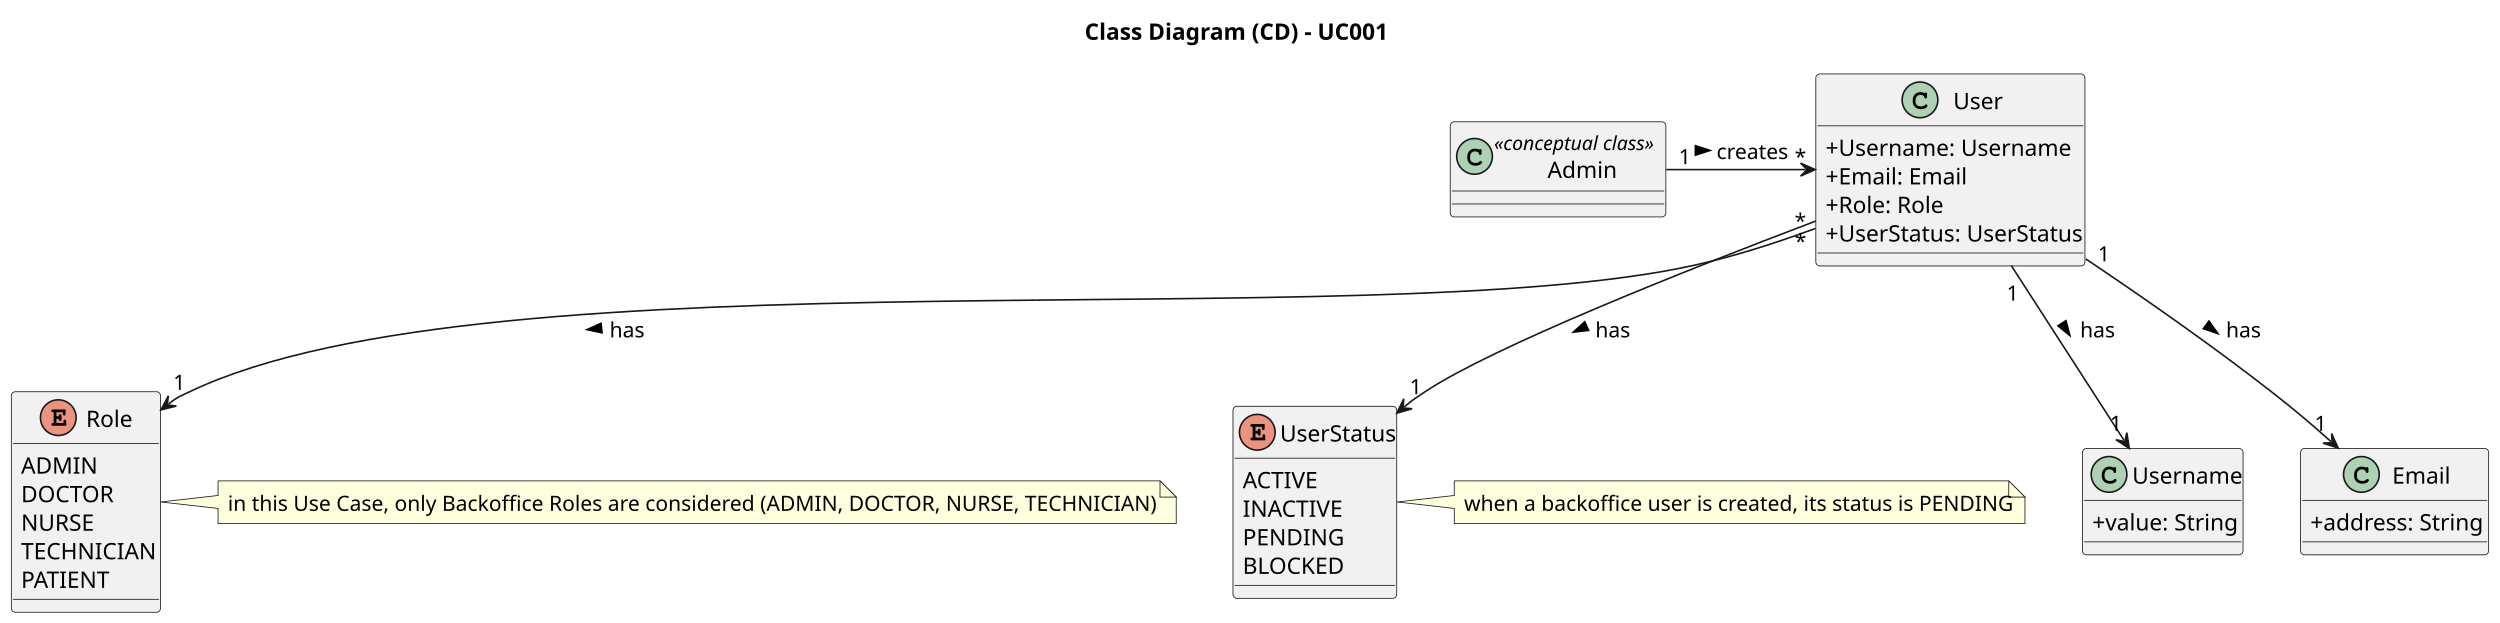
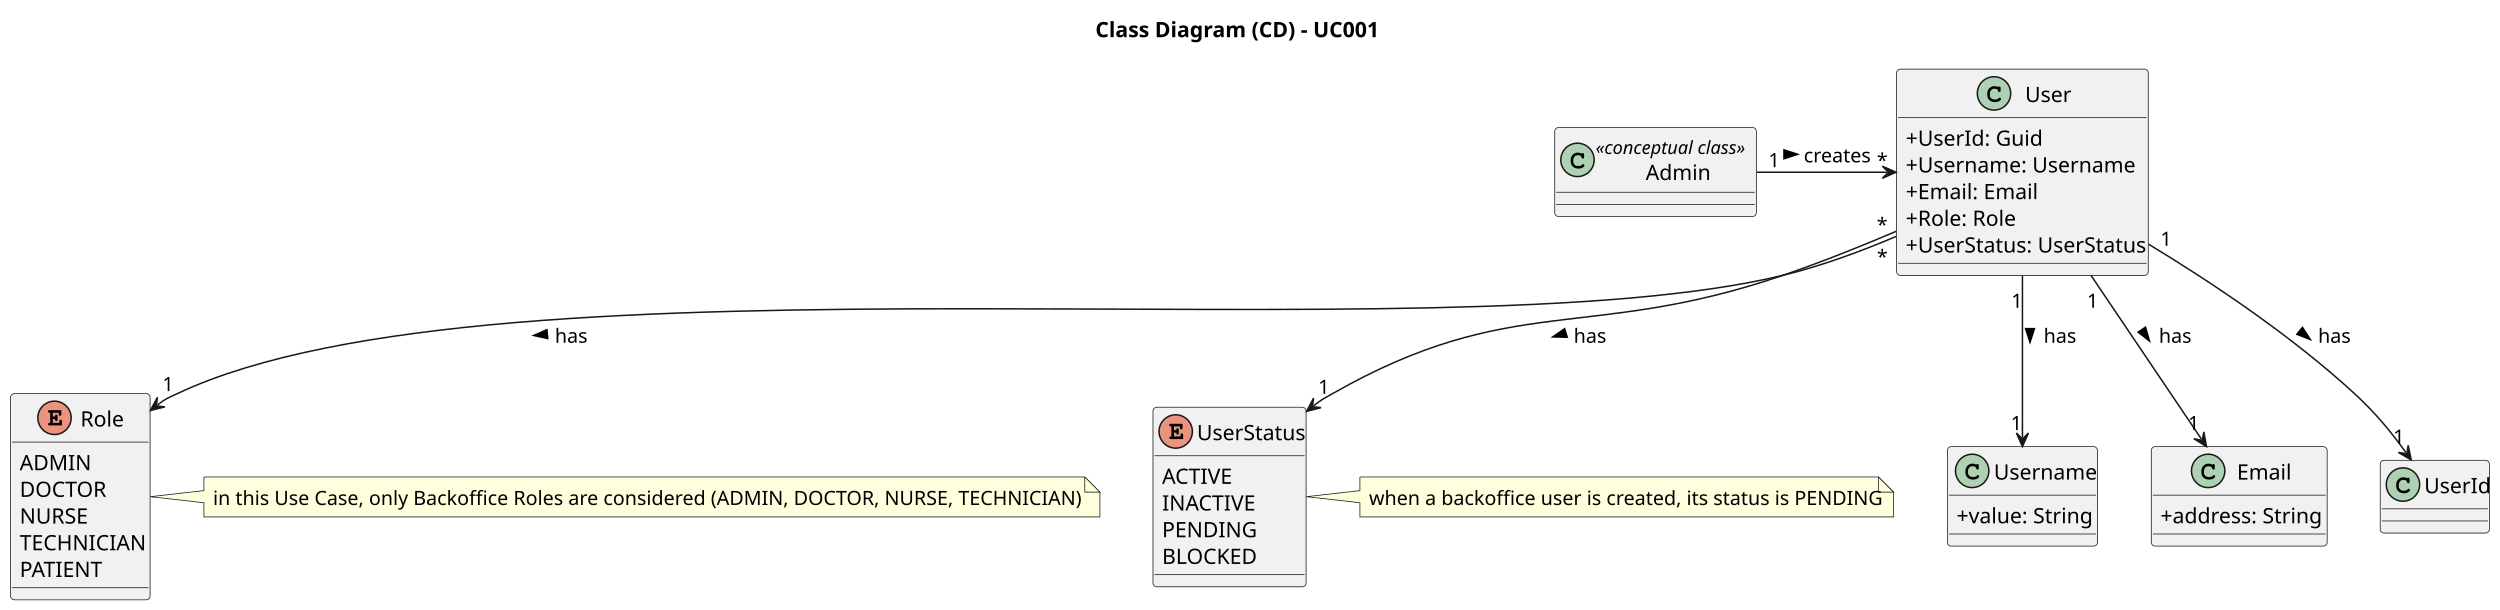
- <svg xmlns="http://www.w3.org/2000/svg" contentStyleType="text/css" height="384px" preserveAspectRatio="none" style="width:1542px;height:384px;background:#FFFFFF;" version="1.1" viewBox="0 0 1542 384" width="1542px" zoomAndPan="magnify">
+ <svg xmlns="http://www.w3.org/2000/svg" contentStyleType="text/css" height="402px" preserveAspectRatio="none" style="width:1649px;height:402px;background:#FFFFFF;" version="1.1" viewBox="0 0 1649 402" width="1649px" zoomAndPan="magnify">
  <defs />
  <g>
-     <text fill="#000000" font-family="sans-serif" font-size="14" font-weight="bold" lengthAdjust="spacing" textLength="190" x="669" y="24.533">Class Diagram (CD) - UC001</text>
+     <text fill="#000000" font-family="sans-serif" font-size="14" font-weight="bold" lengthAdjust="spacing" textLength="190" x="722.5" y="24.533">Class Diagram (CD) - UC001</text>
    <g id="elem_User">
-       <rect codeLine="9" fill="#F1F1F1" height="118.438" id="User" rx="2.5" ry="2.5" style="stroke:#181818;stroke-width:0.5;" width="166" x="1120" y="45.609" />
-       <ellipse cx="1184.25" cy="61.609" fill="#ADD1B2" rx="11" ry="11" style="stroke:#181818;stroke-width:1.0;" />
-       <path d="M1187.016,57.484 Q1187.172,57.266 1187.359,57.156 Q1187.547,57.047 1187.766,57.047 Q1188.141,57.047 1188.375,57.312 Q1188.609,57.562 1188.609,58.172 L1188.609,59.625 Q1188.609,60.234 1188.375,60.5 Q1188.141,60.766 1187.766,60.766 Q1187.422,60.766 1187.219,60.562 Q1187.016,60.375 1186.906,59.859 Q1186.859,59.5 1186.672,59.312 Q1186.344,58.938 1185.734,58.719 Q1185.125,58.5 1184.5,58.5 Q1183.734,58.5 1183.094,58.828 Q1182.469,59.156 1181.969,59.906 Q1181.484,60.656 1181.484,61.688 L1181.484,62.781 Q1181.484,64.016 1182.375,64.844 Q1183.266,65.656 1184.859,65.656 Q1185.797,65.656 1186.453,65.406 Q1186.844,65.25 1187.266,64.812 Q1187.531,64.547 1187.672,64.469 Q1187.828,64.391 1188.031,64.391 Q1188.359,64.391 1188.609,64.656 Q1188.875,64.906 1188.875,65.25 Q1188.875,65.594 1188.531,66 Q1188.031,66.578 1187.234,66.906 Q1186.156,67.359 1184.859,67.359 Q1183.344,67.359 1182.141,66.734 Q1181.156,66.234 1180.469,65.172 Q1179.781,64.094 1179.781,62.812 L1179.781,61.656 Q1179.781,60.328 1180.391,59.188 Q1181.016,58.031 1182.109,57.422 Q1183.203,56.797 1184.438,56.797 Q1185.172,56.797 1185.812,56.969 Q1186.469,57.125 1187.016,57.484 Z " fill="#000000" />
-       <text fill="#000000" font-family="sans-serif" font-size="14" lengthAdjust="spacing" textLength="29" x="1204.75" y="67.338">User</text>
-       <line style="stroke:#181818;stroke-width:0.5;" x1="1121" x2="1285" y1="77.609" y2="77.609" />
-       <text fill="#000000" font-family="sans-serif" font-size="14" lengthAdjust="spacing" textLength="144" x="1126" y="96.143">+Username: Username</text>
-       <text fill="#000000" font-family="sans-serif" font-size="14" lengthAdjust="spacing" textLength="84" x="1126" y="113.752">+Email: Email</text>
-       <text fill="#000000" font-family="sans-serif" font-size="14" lengthAdjust="spacing" textLength="74" x="1126" y="131.361">+Role: Role</text>
-       <text fill="#000000" font-family="sans-serif" font-size="14" lengthAdjust="spacing" textLength="154" x="1126" y="148.971">+UserStatus: UserStatus</text>
-       <line style="stroke:#181818;stroke-width:0.5;" x1="1121" x2="1285" y1="156.047" y2="156.047" />
+       <rect codeLine="9" fill="#F1F1F1" height="136.047" id="User" rx="2.5" ry="2.5" style="stroke:#181818;stroke-width:0.5;" width="166" x="1251" y="45.609" />
+       <ellipse cx="1315.25" cy="61.609" fill="#ADD1B2" rx="11" ry="11" style="stroke:#181818;stroke-width:1.0;" />
+       <path d="M1318.016,57.484 Q1318.172,57.266 1318.359,57.156 Q1318.547,57.047 1318.766,57.047 Q1319.141,57.047 1319.375,57.312 Q1319.609,57.562 1319.609,58.172 L1319.609,59.625 Q1319.609,60.234 1319.375,60.5 Q1319.141,60.766 1318.766,60.766 Q1318.422,60.766 1318.219,60.562 Q1318.016,60.375 1317.906,59.859 Q1317.859,59.5 1317.672,59.312 Q1317.344,58.938 1316.734,58.719 Q1316.125,58.5 1315.5,58.5 Q1314.734,58.5 1314.094,58.828 Q1313.469,59.156 1312.969,59.906 Q1312.484,60.656 1312.484,61.688 L1312.484,62.781 Q1312.484,64.016 1313.375,64.844 Q1314.266,65.656 1315.859,65.656 Q1316.797,65.656 1317.453,65.406 Q1317.844,65.25 1318.266,64.812 Q1318.531,64.547 1318.672,64.469 Q1318.828,64.391 1319.031,64.391 Q1319.359,64.391 1319.609,64.656 Q1319.875,64.906 1319.875,65.25 Q1319.875,65.594 1319.531,66 Q1319.031,66.578 1318.234,66.906 Q1317.156,67.359 1315.859,67.359 Q1314.344,67.359 1313.141,66.734 Q1312.156,66.234 1311.469,65.172 Q1310.781,64.094 1310.781,62.812 L1310.781,61.656 Q1310.781,60.328 1311.391,59.188 Q1312.016,58.031 1313.109,57.422 Q1314.203,56.797 1315.438,56.797 Q1316.172,56.797 1316.812,56.969 Q1317.469,57.125 1318.016,57.484 Z " fill="#000000" />
+       <text fill="#000000" font-family="sans-serif" font-size="14" lengthAdjust="spacing" textLength="29" x="1335.75" y="67.338">User</text>
+       <line style="stroke:#181818;stroke-width:0.5;" x1="1252" x2="1416" y1="77.609" y2="77.609" />
+       <text fill="#000000" font-family="sans-serif" font-size="14" lengthAdjust="spacing" textLength="86" x="1257" y="96.143">+UserId: Guid</text>
+       <text fill="#000000" font-family="sans-serif" font-size="14" lengthAdjust="spacing" textLength="144" x="1257" y="113.752">+Username: Username</text>
+       <text fill="#000000" font-family="sans-serif" font-size="14" lengthAdjust="spacing" textLength="84" x="1257" y="131.361">+Email: Email</text>
+       <text fill="#000000" font-family="sans-serif" font-size="14" lengthAdjust="spacing" textLength="74" x="1257" y="148.971">+Role: Role</text>
+       <text fill="#000000" font-family="sans-serif" font-size="14" lengthAdjust="spacing" textLength="154" x="1257" y="166.58">+UserStatus: UserStatus</text>
+       <line style="stroke:#181818;stroke-width:0.5;" x1="1252" x2="1416" y1="173.656" y2="173.656" />
    </g>
    <g id="elem_Username">
-       <rect codeLine="16" fill="#F1F1F1" height="65.609" id="Username" rx="2.5" ry="2.5" style="stroke:#181818;stroke-width:0.5;" width="99" x="1284.5" y="276.609" />
-       <ellipse cx="1300.85" cy="292.609" fill="#ADD1B2" rx="11" ry="11" style="stroke:#181818;stroke-width:1.0;" />
-       <path d="M1303.616,288.484 Q1303.772,288.266 1303.959,288.156 Q1304.147,288.047 1304.366,288.047 Q1304.741,288.047 1304.975,288.312 Q1305.209,288.562 1305.209,289.172 L1305.209,290.625 Q1305.209,291.234 1304.975,291.5 Q1304.741,291.766 1304.366,291.766 Q1304.022,291.766 1303.819,291.562 Q1303.616,291.375 1303.506,290.859 Q1303.459,290.5 1303.272,290.312 Q1302.944,289.938 1302.334,289.719 Q1301.725,289.5 1301.1,289.5 Q1300.334,289.5 1299.694,289.828 Q1299.069,290.156 1298.569,290.906 Q1298.084,291.656 1298.084,292.688 L1298.084,293.781 Q1298.084,295.016 1298.975,295.844 Q1299.866,296.656 1301.459,296.656 Q1302.397,296.656 1303.053,296.406 Q1303.444,296.25 1303.866,295.812 Q1304.131,295.547 1304.272,295.469 Q1304.428,295.391 1304.631,295.391 Q1304.959,295.391 1305.209,295.656 Q1305.475,295.906 1305.475,296.25 Q1305.475,296.594 1305.131,297 Q1304.631,297.578 1303.834,297.906 Q1302.756,298.359 1301.459,298.359 Q1299.944,298.359 1298.741,297.734 Q1297.756,297.234 1297.069,296.172 Q1296.381,295.094 1296.381,293.812 L1296.381,292.656 Q1296.381,291.328 1296.991,290.188 Q1297.616,289.031 1298.709,288.422 Q1299.803,287.797 1301.037,287.797 Q1301.772,287.797 1302.412,287.969 Q1303.069,288.125 1303.616,288.484 Z " fill="#000000" />
-       <text fill="#000000" font-family="sans-serif" font-size="14" lengthAdjust="spacing" textLength="64" x="1315.15" y="298.338">Username</text>
-       <line style="stroke:#181818;stroke-width:0.5;" x1="1285.5" x2="1382.5" y1="308.609" y2="308.609" />
-       <text fill="#000000" font-family="sans-serif" font-size="14" lengthAdjust="spacing" textLength="87" x="1290.5" y="327.143">+value: String</text>
-       <line style="stroke:#181818;stroke-width:0.5;" x1="1285.5" x2="1382.5" y1="334.219" y2="334.219" />
+       <rect codeLine="17" fill="#F1F1F1" height="65.609" id="Username" rx="2.5" ry="2.5" style="stroke:#181818;stroke-width:0.5;" width="99" x="1284.5" y="294.609" />
+       <ellipse cx="1300.85" cy="310.609" fill="#ADD1B2" rx="11" ry="11" style="stroke:#181818;stroke-width:1.0;" />
+       <path d="M1303.616,306.484 Q1303.772,306.266 1303.959,306.156 Q1304.147,306.047 1304.366,306.047 Q1304.741,306.047 1304.975,306.312 Q1305.209,306.562 1305.209,307.172 L1305.209,308.625 Q1305.209,309.234 1304.975,309.5 Q1304.741,309.766 1304.366,309.766 Q1304.022,309.766 1303.819,309.562 Q1303.616,309.375 1303.506,308.859 Q1303.459,308.5 1303.272,308.312 Q1302.944,307.938 1302.334,307.719 Q1301.725,307.5 1301.1,307.5 Q1300.334,307.5 1299.694,307.828 Q1299.069,308.156 1298.569,308.906 Q1298.084,309.656 1298.084,310.688 L1298.084,311.781 Q1298.084,313.016 1298.975,313.844 Q1299.866,314.656 1301.459,314.656 Q1302.397,314.656 1303.053,314.406 Q1303.444,314.25 1303.866,313.812 Q1304.131,313.547 1304.272,313.469 Q1304.428,313.391 1304.631,313.391 Q1304.959,313.391 1305.209,313.656 Q1305.475,313.906 1305.475,314.25 Q1305.475,314.594 1305.131,315 Q1304.631,315.578 1303.834,315.906 Q1302.756,316.359 1301.459,316.359 Q1299.944,316.359 1298.741,315.734 Q1297.756,315.234 1297.069,314.172 Q1296.381,313.094 1296.381,311.812 L1296.381,310.656 Q1296.381,309.328 1296.991,308.188 Q1297.616,307.031 1298.709,306.422 Q1299.803,305.797 1301.037,305.797 Q1301.772,305.797 1302.412,305.969 Q1303.069,306.125 1303.616,306.484 Z " fill="#000000" />
+       <text fill="#000000" font-family="sans-serif" font-size="14" lengthAdjust="spacing" textLength="64" x="1315.15" y="316.338">Username</text>
+       <line style="stroke:#181818;stroke-width:0.5;" x1="1285.5" x2="1382.5" y1="326.609" y2="326.609" />
+       <text fill="#000000" font-family="sans-serif" font-size="14" lengthAdjust="spacing" textLength="87" x="1290.5" y="345.143">+value: String</text>
+       <line style="stroke:#181818;stroke-width:0.5;" x1="1285.5" x2="1382.5" y1="352.219" y2="352.219" />
    </g>
    <g id="elem_Email">
-       <rect codeLine="20" fill="#F1F1F1" height="65.609" id="Email" rx="2.5" ry="2.5" style="stroke:#181818;stroke-width:0.5;" width="116" x="1419" y="276.609" />
-       <ellipse cx="1456.5" cy="292.609" fill="#ADD1B2" rx="11" ry="11" style="stroke:#181818;stroke-width:1.0;" />
-       <path d="M1459.266,288.484 Q1459.422,288.266 1459.609,288.156 Q1459.797,288.047 1460.016,288.047 Q1460.391,288.047 1460.625,288.312 Q1460.859,288.562 1460.859,289.172 L1460.859,290.625 Q1460.859,291.234 1460.625,291.5 Q1460.391,291.766 1460.016,291.766 Q1459.672,291.766 1459.469,291.562 Q1459.266,291.375 1459.156,290.859 Q1459.109,290.5 1458.922,290.312 Q1458.594,289.938 1457.984,289.719 Q1457.375,289.5 1456.75,289.5 Q1455.984,289.5 1455.344,289.828 Q1454.719,290.156 1454.219,290.906 Q1453.734,291.656 1453.734,292.688 L1453.734,293.781 Q1453.734,295.016 1454.625,295.844 Q1455.516,296.656 1457.109,296.656 Q1458.047,296.656 1458.703,296.406 Q1459.094,296.25 1459.516,295.812 Q1459.781,295.547 1459.922,295.469 Q1460.078,295.391 1460.281,295.391 Q1460.609,295.391 1460.859,295.656 Q1461.125,295.906 1461.125,296.25 Q1461.125,296.594 1460.781,297 Q1460.281,297.578 1459.484,297.906 Q1458.406,298.359 1457.109,298.359 Q1455.594,298.359 1454.391,297.734 Q1453.406,297.234 1452.719,296.172 Q1452.031,295.094 1452.031,293.812 L1452.031,292.656 Q1452.031,291.328 1452.641,290.188 Q1453.266,289.031 1454.359,288.422 Q1455.453,287.797 1456.688,287.797 Q1457.422,287.797 1458.062,287.969 Q1458.719,288.125 1459.266,288.484 Z " fill="#000000" />
-       <text fill="#000000" font-family="sans-serif" font-size="14" lengthAdjust="spacing" textLength="34" x="1475.5" y="298.338">Email</text>
-       <line style="stroke:#181818;stroke-width:0.5;" x1="1420" x2="1534" y1="308.609" y2="308.609" />
-       <text fill="#000000" font-family="sans-serif" font-size="14" lengthAdjust="spacing" textLength="104" x="1425" y="327.143">+address: String</text>
-       <line style="stroke:#181818;stroke-width:0.5;" x1="1420" x2="1534" y1="334.219" y2="334.219" />
+       <rect codeLine="21" fill="#F1F1F1" height="65.609" id="Email" rx="2.5" ry="2.5" style="stroke:#181818;stroke-width:0.5;" width="116" x="1419" y="294.609" />
+       <ellipse cx="1456.5" cy="310.609" fill="#ADD1B2" rx="11" ry="11" style="stroke:#181818;stroke-width:1.0;" />
+       <path d="M1459.266,306.484 Q1459.422,306.266 1459.609,306.156 Q1459.797,306.047 1460.016,306.047 Q1460.391,306.047 1460.625,306.312 Q1460.859,306.562 1460.859,307.172 L1460.859,308.625 Q1460.859,309.234 1460.625,309.5 Q1460.391,309.766 1460.016,309.766 Q1459.672,309.766 1459.469,309.562 Q1459.266,309.375 1459.156,308.859 Q1459.109,308.5 1458.922,308.312 Q1458.594,307.938 1457.984,307.719 Q1457.375,307.5 1456.75,307.5 Q1455.984,307.5 1455.344,307.828 Q1454.719,308.156 1454.219,308.906 Q1453.734,309.656 1453.734,310.688 L1453.734,311.781 Q1453.734,313.016 1454.625,313.844 Q1455.516,314.656 1457.109,314.656 Q1458.047,314.656 1458.703,314.406 Q1459.094,314.25 1459.516,313.812 Q1459.781,313.547 1459.922,313.469 Q1460.078,313.391 1460.281,313.391 Q1460.609,313.391 1460.859,313.656 Q1461.125,313.906 1461.125,314.25 Q1461.125,314.594 1460.781,315 Q1460.281,315.578 1459.484,315.906 Q1458.406,316.359 1457.109,316.359 Q1455.594,316.359 1454.391,315.734 Q1453.406,315.234 1452.719,314.172 Q1452.031,313.094 1452.031,311.812 L1452.031,310.656 Q1452.031,309.328 1452.641,308.188 Q1453.266,307.031 1454.359,306.422 Q1455.453,305.797 1456.688,305.797 Q1457.422,305.797 1458.062,305.969 Q1458.719,306.125 1459.266,306.484 Z " fill="#000000" />
+       <text fill="#000000" font-family="sans-serif" font-size="14" lengthAdjust="spacing" textLength="34" x="1475.5" y="316.338">Email</text>
+       <line style="stroke:#181818;stroke-width:0.5;" x1="1420" x2="1534" y1="326.609" y2="326.609" />
+       <text fill="#000000" font-family="sans-serif" font-size="14" lengthAdjust="spacing" textLength="104" x="1425" y="345.143">+address: String</text>
+       <line style="stroke:#181818;stroke-width:0.5;" x1="1420" x2="1534" y1="352.219" y2="352.219" />
    </g>
    <g id="elem_Role">
-       <rect codeLine="24" fill="#F1F1F1" height="136.047" id="Role" rx="2.5" ry="2.5" style="stroke:#181818;stroke-width:0.5;" width="92" x="7" y="241.609" />
-       <ellipse cx="35.95" cy="257.609" fill="#EB937F" rx="11" ry="11" style="stroke:#181818;stroke-width:1.0;" />
-       <path d="M34.809,258.406 L34.809,260.906 L39.138,260.906 L39.138,259.984 Q39.138,259.375 39.372,259.109 Q39.622,258.844 39.997,258.844 Q40.372,258.844 40.606,259.109 Q40.841,259.375 40.841,259.984 L40.841,262.609 L32.841,262.609 Q32.216,262.609 31.95,262.375 Q31.7,262.141 31.7,261.75 Q31.7,261.375 31.966,261.141 Q32.231,260.906 32.841,260.906 L33.106,260.906 L33.106,254.25 L32.841,254.25 Q32.216,254.25 31.95,254.016 Q31.7,253.781 31.7,253.391 Q31.7,253.016 31.95,252.781 Q32.216,252.547 32.841,252.547 L40.466,252.547 L40.466,255.141 Q40.466,255.75 40.231,256.016 Q40.013,256.266 39.622,256.266 Q39.247,256.266 39.013,256.016 Q38.778,255.75 38.778,255.141 L38.778,254.25 L34.809,254.25 L34.809,256.703 L36.294,256.703 Q36.294,256.047 36.419,255.859 Q36.684,255.453 37.153,255.453 Q37.528,255.453 37.763,255.719 Q37.997,255.969 37.997,256.578 L37.997,258.547 Q37.997,259.094 37.872,259.281 Q37.606,259.672 37.153,259.672 Q36.684,259.672 36.419,259.266 Q36.294,259.078 36.294,258.406 L34.809,258.406 Z " fill="#000000" />
-       <text fill="#000000" font-family="sans-serif" font-size="14" lengthAdjust="spacing" textLength="29" x="53.05" y="263.338">Role</text>
-       <line style="stroke:#181818;stroke-width:0.5;" x1="8" x2="98" y1="273.609" y2="273.609" />
-       <text fill="#000000" font-family="sans-serif" font-size="14" lengthAdjust="spacing" textLength="42" x="13" y="292.143">ADMIN</text>
-       <text fill="#000000" font-family="sans-serif" font-size="14" lengthAdjust="spacing" textLength="61" x="13" y="309.752">DOCTOR</text>
-       <text fill="#000000" font-family="sans-serif" font-size="14" lengthAdjust="spacing" textLength="46" x="13" y="327.361">NURSE</text>
-       <text fill="#000000" font-family="sans-serif" font-size="14" lengthAdjust="spacing" textLength="80" x="13" y="344.971">TECHNICIAN</text>
-       <text fill="#000000" font-family="sans-serif" font-size="14" lengthAdjust="spacing" textLength="57" x="13" y="362.58">PATIENT</text>
-       <line style="stroke:#181818;stroke-width:0.5;" x1="8" x2="98" y1="369.656" y2="369.656" />
+       <rect codeLine="25" fill="#F1F1F1" height="136.047" id="Role" rx="2.5" ry="2.5" style="stroke:#181818;stroke-width:0.5;" width="92" x="7" y="259.609" />
+       <ellipse cx="35.95" cy="275.609" fill="#EB937F" rx="11" ry="11" style="stroke:#181818;stroke-width:1.0;" />
+       <path d="M34.809,276.406 L34.809,278.906 L39.138,278.906 L39.138,277.984 Q39.138,277.375 39.372,277.109 Q39.622,276.844 39.997,276.844 Q40.372,276.844 40.606,277.109 Q40.841,277.375 40.841,277.984 L40.841,280.609 L32.841,280.609 Q32.216,280.609 31.95,280.375 Q31.7,280.141 31.7,279.75 Q31.7,279.375 31.966,279.141 Q32.231,278.906 32.841,278.906 L33.106,278.906 L33.106,272.25 L32.841,272.25 Q32.216,272.25 31.95,272.016 Q31.7,271.781 31.7,271.391 Q31.7,271.016 31.95,270.781 Q32.216,270.547 32.841,270.547 L40.466,270.547 L40.466,273.141 Q40.466,273.75 40.231,274.016 Q40.013,274.266 39.622,274.266 Q39.247,274.266 39.013,274.016 Q38.778,273.75 38.778,273.141 L38.778,272.25 L34.809,272.25 L34.809,274.703 L36.294,274.703 Q36.294,274.047 36.419,273.859 Q36.684,273.453 37.153,273.453 Q37.528,273.453 37.763,273.719 Q37.997,273.969 37.997,274.578 L37.997,276.547 Q37.997,277.094 37.872,277.281 Q37.606,277.672 37.153,277.672 Q36.684,277.672 36.419,277.266 Q36.294,277.078 36.294,276.406 L34.809,276.406 Z " fill="#000000" />
+       <text fill="#000000" font-family="sans-serif" font-size="14" lengthAdjust="spacing" textLength="29" x="53.05" y="281.338">Role</text>
+       <line style="stroke:#181818;stroke-width:0.5;" x1="8" x2="98" y1="291.609" y2="291.609" />
+       <text fill="#000000" font-family="sans-serif" font-size="14" lengthAdjust="spacing" textLength="42" x="13" y="310.143">ADMIN</text>
+       <text fill="#000000" font-family="sans-serif" font-size="14" lengthAdjust="spacing" textLength="61" x="13" y="327.752">DOCTOR</text>
+       <text fill="#000000" font-family="sans-serif" font-size="14" lengthAdjust="spacing" textLength="46" x="13" y="345.361">NURSE</text>
+       <text fill="#000000" font-family="sans-serif" font-size="14" lengthAdjust="spacing" textLength="80" x="13" y="362.971">TECHNICIAN</text>
+       <text fill="#000000" font-family="sans-serif" font-size="14" lengthAdjust="spacing" textLength="57" x="13" y="380.58">PATIENT</text>
+       <line style="stroke:#181818;stroke-width:0.5;" x1="8" x2="98" y1="387.656" y2="387.656" />
    </g>
    <g id="elem_GMN6">
-       <path d="M134.5,296.609 L134.5,305.609 L99.02,309.609 L134.5,313.609 L134.5,322.961 A0,0 0 0 0 134.5,322.961 L725.5,322.961 A0,0 0 0 0 725.5,322.961 L725.5,306.609 L715.5,296.609 L134.5,296.609 A0,0 0 0 0 134.5,296.609 " fill="#FEFFDD" style="stroke:#181818;stroke-width:0.5;" />
-       <path d="M715.5,296.609 L715.5,306.609 L725.5,306.609 L715.5,296.609 " fill="#FEFFDD" style="stroke:#181818;stroke-width:0.5;" />
-       <text fill="#000000" font-family="sans-serif" font-size="13" lengthAdjust="spacing" textLength="570" x="140.5" y="315.104">in this Use Case, only Backoffice Roles are considered (ADMIN, DOCTOR, NURSE, TECHNICIAN)</text>
+       <path d="M134.5,314.609 L134.5,323.609 L99.02,327.609 L134.5,331.609 L134.5,340.961 A0,0 0 0 0 134.5,340.961 L725.5,340.961 A0,0 0 0 0 725.5,340.961 L725.5,324.609 L715.5,314.609 L134.5,314.609 A0,0 0 0 0 134.5,314.609 " fill="#FEFFDD" style="stroke:#181818;stroke-width:0.5;" />
+       <path d="M715.5,314.609 L715.5,324.609 L725.5,324.609 L715.5,314.609 " fill="#FEFFDD" style="stroke:#181818;stroke-width:0.5;" />
+       <text fill="#000000" font-family="sans-serif" font-size="13" lengthAdjust="spacing" textLength="570" x="140.5" y="333.104">in this Use Case, only Backoffice Roles are considered (ADMIN, DOCTOR, NURSE, TECHNICIAN)</text>
    </g>
    <g id="elem_UserStatus">
-       <rect codeLine="33" fill="#F1F1F1" height="118.438" id="UserStatus" rx="2.5" ry="2.5" style="stroke:#181818;stroke-width:0.5;" width="101" x="760.5" y="250.609" />
-       <ellipse cx="775.5" cy="266.609" fill="#EB937F" rx="11" ry="11" style="stroke:#181818;stroke-width:1.0;" />
-       <path d="M774.359,267.406 L774.359,269.906 L778.688,269.906 L778.688,268.984 Q778.688,268.375 778.922,268.109 Q779.172,267.844 779.547,267.844 Q779.922,267.844 780.156,268.109 Q780.391,268.375 780.391,268.984 L780.391,271.609 L772.391,271.609 Q771.766,271.609 771.5,271.375 Q771.25,271.141 771.25,270.75 Q771.25,270.375 771.516,270.141 Q771.781,269.906 772.391,269.906 L772.656,269.906 L772.656,263.25 L772.391,263.25 Q771.766,263.25 771.5,263.016 Q771.25,262.781 771.25,262.391 Q771.25,262.016 771.5,261.781 Q771.766,261.547 772.391,261.547 L780.016,261.547 L780.016,264.141 Q780.016,264.75 779.781,265.016 Q779.562,265.266 779.172,265.266 Q778.797,265.266 778.562,265.016 Q778.328,264.75 778.328,264.141 L778.328,263.25 L774.359,263.25 L774.359,265.703 L775.844,265.703 Q775.844,265.047 775.969,264.859 Q776.234,264.453 776.703,264.453 Q777.078,264.453 777.312,264.719 Q777.547,264.969 777.547,265.578 L777.547,267.547 Q777.547,268.094 777.422,268.281 Q777.156,268.672 776.703,268.672 Q776.234,268.672 775.969,268.266 Q775.844,268.078 775.844,267.406 L774.359,267.406 Z " fill="#000000" />
-       <text fill="#000000" font-family="sans-serif" font-size="14" lengthAdjust="spacing" textLength="69" x="789.5" y="272.338">UserStatus</text>
-       <line style="stroke:#181818;stroke-width:0.5;" x1="761.5" x2="860.5" y1="282.609" y2="282.609" />
-       <text fill="#000000" font-family="sans-serif" font-size="14" lengthAdjust="spacing" textLength="49" x="766.5" y="301.143">ACTIVE</text>
-       <text fill="#000000" font-family="sans-serif" font-size="14" lengthAdjust="spacing" textLength="61" x="766.5" y="318.752">INACTIVE</text>
-       <text fill="#000000" font-family="sans-serif" font-size="14" lengthAdjust="spacing" textLength="60" x="766.5" y="336.361">PENDING</text>
-       <text fill="#000000" font-family="sans-serif" font-size="14" lengthAdjust="spacing" textLength="66" x="766.5" y="353.971">BLOCKED</text>
-       <line style="stroke:#181818;stroke-width:0.5;" x1="761.5" x2="860.5" y1="361.047" y2="361.047" />
+       <rect codeLine="34" fill="#F1F1F1" height="118.438" id="UserStatus" rx="2.5" ry="2.5" style="stroke:#181818;stroke-width:0.5;" width="101" x="760.5" y="268.609" />
+       <ellipse cx="775.5" cy="284.609" fill="#EB937F" rx="11" ry="11" style="stroke:#181818;stroke-width:1.0;" />
+       <path d="M774.359,285.406 L774.359,287.906 L778.688,287.906 L778.688,286.984 Q778.688,286.375 778.922,286.109 Q779.172,285.844 779.547,285.844 Q779.922,285.844 780.156,286.109 Q780.391,286.375 780.391,286.984 L780.391,289.609 L772.391,289.609 Q771.766,289.609 771.5,289.375 Q771.25,289.141 771.25,288.75 Q771.25,288.375 771.516,288.141 Q771.781,287.906 772.391,287.906 L772.656,287.906 L772.656,281.25 L772.391,281.25 Q771.766,281.25 771.5,281.016 Q771.25,280.781 771.25,280.391 Q771.25,280.016 771.5,279.781 Q771.766,279.547 772.391,279.547 L780.016,279.547 L780.016,282.141 Q780.016,282.75 779.781,283.016 Q779.562,283.266 779.172,283.266 Q778.797,283.266 778.562,283.016 Q778.328,282.75 778.328,282.141 L778.328,281.25 L774.359,281.25 L774.359,283.703 L775.844,283.703 Q775.844,283.047 775.969,282.859 Q776.234,282.453 776.703,282.453 Q777.078,282.453 777.312,282.719 Q777.547,282.969 777.547,283.578 L777.547,285.547 Q777.547,286.094 777.422,286.281 Q777.156,286.672 776.703,286.672 Q776.234,286.672 775.969,286.266 Q775.844,286.078 775.844,285.406 L774.359,285.406 Z " fill="#000000" />
+       <text fill="#000000" font-family="sans-serif" font-size="14" lengthAdjust="spacing" textLength="69" x="789.5" y="290.338">UserStatus</text>
+       <line style="stroke:#181818;stroke-width:0.5;" x1="761.5" x2="860.5" y1="300.609" y2="300.609" />
+       <text fill="#000000" font-family="sans-serif" font-size="14" lengthAdjust="spacing" textLength="49" x="766.5" y="319.143">ACTIVE</text>
+       <text fill="#000000" font-family="sans-serif" font-size="14" lengthAdjust="spacing" textLength="61" x="766.5" y="336.752">INACTIVE</text>
+       <text fill="#000000" font-family="sans-serif" font-size="14" lengthAdjust="spacing" textLength="60" x="766.5" y="354.361">PENDING</text>
+       <text fill="#000000" font-family="sans-serif" font-size="14" lengthAdjust="spacing" textLength="66" x="766.5" y="371.971">BLOCKED</text>
+       <line style="stroke:#181818;stroke-width:0.5;" x1="761.5" x2="860.5" y1="379.047" y2="379.047" />
    </g>
    <g id="elem_GMN10">
-       <path d="M897,296.609 L897,305.609 L861.66,309.609 L897,313.609 L897,322.961 A0,0 0 0 0 897,322.961 L1249,322.961 A0,0 0 0 0 1249,322.961 L1249,306.609 L1239,296.609 L897,296.609 A0,0 0 0 0 897,296.609 " fill="#FEFFDD" style="stroke:#181818;stroke-width:0.5;" />
-       <path d="M1239,296.609 L1239,306.609 L1249,306.609 L1239,296.609 " fill="#FEFFDD" style="stroke:#181818;stroke-width:0.5;" />
-       <text fill="#000000" font-family="sans-serif" font-size="13" lengthAdjust="spacing" textLength="331" x="903" y="315.104">when a backoffice user is created, its status is PENDING</text>
+       <path d="M897,314.609 L897,323.609 L861.66,327.609 L897,331.609 L897,340.961 A0,0 0 0 0 897,340.961 L1249,340.961 A0,0 0 0 0 1249,340.961 L1249,324.609 L1239,314.609 L897,314.609 A0,0 0 0 0 897,314.609 " fill="#FEFFDD" style="stroke:#181818;stroke-width:0.5;" />
+       <path d="M1239,314.609 L1239,324.609 L1249,324.609 L1239,314.609 " fill="#FEFFDD" style="stroke:#181818;stroke-width:0.5;" />
+       <text fill="#000000" font-family="sans-serif" font-size="13" lengthAdjust="spacing" textLength="331" x="903" y="333.104">when a backoffice user is created, its status is PENDING</text>
    </g>
    <g id="elem_Admin">
-       <rect codeLine="41" fill="#F1F1F1" height="58.703" id="Admin" rx="2.5" ry="2.5" style="stroke:#181818;stroke-width:0.5;" width="133" x="894.5" y="75.109" />
-       <ellipse cx="909.5" cy="96.461" fill="#ADD1B2" rx="11" ry="11" style="stroke:#181818;stroke-width:1.0;" />
-       <path d="M912.266,92.336 Q912.422,92.117 912.609,92.008 Q912.797,91.898 913.016,91.898 Q913.391,91.898 913.625,92.164 Q913.859,92.414 913.859,93.023 L913.859,94.477 Q913.859,95.086 913.625,95.352 Q913.391,95.617 913.016,95.617 Q912.672,95.617 912.469,95.414 Q912.266,95.227 912.156,94.711 Q912.109,94.352 911.922,94.164 Q911.594,93.789 910.984,93.57 Q910.375,93.352 909.75,93.352 Q908.984,93.352 908.344,93.68 Q907.719,94.008 907.219,94.758 Q906.734,95.508 906.734,96.539 L906.734,97.633 Q906.734,98.867 907.625,99.695 Q908.516,100.508 910.109,100.508 Q911.047,100.508 911.703,100.258 Q912.094,100.102 912.516,99.664 Q912.781,99.398 912.922,99.32 Q913.078,99.242 913.281,99.242 Q913.609,99.242 913.859,99.508 Q914.125,99.758 914.125,100.102 Q914.125,100.445 913.781,100.852 Q913.281,101.43 912.484,101.758 Q911.406,102.211 910.109,102.211 Q908.594,102.211 907.391,101.586 Q906.406,101.086 905.719,100.023 Q905.031,98.945 905.031,97.664 L905.031,96.508 Q905.031,95.18 905.641,94.039 Q906.266,92.883 907.359,92.273 Q908.453,91.648 909.688,91.648 Q910.422,91.648 911.062,91.82 Q911.719,91.977 912.266,92.336 Z " fill="#000000" />
-       <text fill="#000000" font-family="sans-serif" font-size="12" font-style="italic" lengthAdjust="spacing" textLength="105" x="921.5" y="92.566">«conceptual class»</text>
-       <text fill="#000000" font-family="sans-serif" font-size="14" lengthAdjust="spacing" textLength="39" x="954.5" y="109.736">Admin</text>
-       <line style="stroke:#181818;stroke-width:0.5;" x1="895.5" x2="1026.5" y1="117.812" y2="117.812" />
-       <line style="stroke:#181818;stroke-width:0.5;" x1="895.5" x2="1026.5" y1="125.812" y2="125.812" />
+       <rect codeLine="42" fill="#F1F1F1" height="58.703" id="Admin" rx="2.5" ry="2.5" style="stroke:#181818;stroke-width:0.5;" width="133" x="1025.5" y="84.109" />
+       <ellipse cx="1040.5" cy="105.461" fill="#ADD1B2" rx="11" ry="11" style="stroke:#181818;stroke-width:1.0;" />
+       <path d="M1043.266,101.336 Q1043.422,101.117 1043.609,101.008 Q1043.797,100.898 1044.016,100.898 Q1044.391,100.898 1044.625,101.164 Q1044.859,101.414 1044.859,102.023 L1044.859,103.477 Q1044.859,104.086 1044.625,104.352 Q1044.391,104.617 1044.016,104.617 Q1043.672,104.617 1043.469,104.414 Q1043.266,104.227 1043.156,103.711 Q1043.109,103.352 1042.922,103.164 Q1042.594,102.789 1041.984,102.57 Q1041.375,102.352 1040.75,102.352 Q1039.984,102.352 1039.344,102.68 Q1038.719,103.008 1038.219,103.758 Q1037.734,104.508 1037.734,105.539 L1037.734,106.633 Q1037.734,107.867 1038.625,108.695 Q1039.516,109.508 1041.109,109.508 Q1042.047,109.508 1042.703,109.258 Q1043.094,109.102 1043.516,108.664 Q1043.781,108.398 1043.922,108.32 Q1044.078,108.242 1044.281,108.242 Q1044.609,108.242 1044.859,108.508 Q1045.125,108.758 1045.125,109.102 Q1045.125,109.445 1044.781,109.852 Q1044.281,110.43 1043.484,110.758 Q1042.406,111.211 1041.109,111.211 Q1039.594,111.211 1038.391,110.586 Q1037.406,110.086 1036.719,109.023 Q1036.031,107.945 1036.031,106.664 L1036.031,105.508 Q1036.031,104.18 1036.641,103.039 Q1037.266,101.883 1038.359,101.273 Q1039.453,100.648 1040.688,100.648 Q1041.422,100.648 1042.062,100.82 Q1042.719,100.977 1043.266,101.336 Z " fill="#000000" />
+       <text fill="#000000" font-family="sans-serif" font-size="12" font-style="italic" lengthAdjust="spacing" textLength="105" x="1052.5" y="101.566">«conceptual class»</text>
+       <text fill="#000000" font-family="sans-serif" font-size="14" lengthAdjust="spacing" textLength="39" x="1085.5" y="118.736">Admin</text>
+       <line style="stroke:#181818;stroke-width:0.5;" x1="1026.5" x2="1157.5" y1="126.812" y2="126.812" />
+       <line style="stroke:#181818;stroke-width:0.5;" x1="1026.5" x2="1157.5" y1="134.812" y2="134.812" />
+     </g>
+     <g id="elem_UserId">
+       <rect fill="#F1F1F1" height="48" id="UserId" rx="2.5" ry="2.5" style="stroke:#181818;stroke-width:0.5;" width="72" x="1570" y="303.609" />
+       <ellipse cx="1585" cy="319.609" fill="#ADD1B2" rx="11" ry="11" style="stroke:#181818;stroke-width:1.0;" />
+       <path d="M1587.766,315.484 Q1587.922,315.266 1588.109,315.156 Q1588.297,315.047 1588.516,315.047 Q1588.891,315.047 1589.125,315.312 Q1589.359,315.562 1589.359,316.172 L1589.359,317.625 Q1589.359,318.234 1589.125,318.5 Q1588.891,318.766 1588.516,318.766 Q1588.172,318.766 1587.969,318.562 Q1587.766,318.375 1587.656,317.859 Q1587.609,317.5 1587.422,317.312 Q1587.094,316.938 1586.484,316.719 Q1585.875,316.5 1585.25,316.5 Q1584.484,316.5 1583.844,316.828 Q1583.219,317.156 1582.719,317.906 Q1582.234,318.656 1582.234,319.688 L1582.234,320.781 Q1582.234,322.016 1583.125,322.844 Q1584.016,323.656 1585.609,323.656 Q1586.547,323.656 1587.203,323.406 Q1587.594,323.25 1588.016,322.812 Q1588.281,322.547 1588.422,322.469 Q1588.578,322.391 1588.781,322.391 Q1589.109,322.391 1589.359,322.656 Q1589.625,322.906 1589.625,323.25 Q1589.625,323.594 1589.281,324 Q1588.781,324.578 1587.984,324.906 Q1586.906,325.359 1585.609,325.359 Q1584.094,325.359 1582.891,324.734 Q1581.906,324.234 1581.219,323.172 Q1580.531,322.094 1580.531,320.812 L1580.531,319.656 Q1580.531,318.328 1581.141,317.188 Q1581.766,316.031 1582.859,315.422 Q1583.953,314.797 1585.188,314.797 Q1585.922,314.797 1586.562,314.969 Q1587.219,315.125 1587.766,315.484 Z " fill="#000000" />
+       <text fill="#000000" font-family="sans-serif" font-size="14" lengthAdjust="spacing" textLength="40" x="1599" y="325.338">UserId</text>
+       <line style="stroke:#181818;stroke-width:0.5;" x1="1571" x2="1641" y1="335.609" y2="335.609" />
+       <line style="stroke:#181818;stroke-width:0.5;" x1="1571" x2="1641" y1="343.609" y2="343.609" />
    </g>
    <g id="link_Admin_User">
-       <path codeLine="43" d="M1027.77,104.609 C1056.17,104.609 1083.59,104.609 1113.6,104.609 " fill="none" id="Admin-to-User" style="stroke:#181818;stroke-width:1.0;" />
-       <polygon fill="#181818" points="1119.6,104.609,1110.6,100.609,1114.6,104.609,1110.6,108.609,1119.6,104.609" style="stroke:#181818;stroke-width:1.0;" />
-       <polygon fill="#000000" points="1054.75,92.785,1045.705,89.846,1045.705,95.724,1054.75,92.785" style="stroke:#000000;stroke-width:1.0;" />
-       <text fill="#000000" font-family="sans-serif" font-size="13" lengthAdjust="spacing" textLength="43" x="1058.75" y="98.105">creates</text>
-       <text fill="#000000" font-family="sans-serif" font-size="13" lengthAdjust="spacing" textLength="7" x="1035.456" y="101.265">1</text>
-       <text fill="#000000" font-family="sans-serif" font-size="13" lengthAdjust="spacing" textLength="5" x="1106.949" y="101.388">*</text>
+       <path codeLine="44" d="M1158.77,113.609 C1187.17,113.609 1214.59,113.609 1244.6,113.609 " fill="none" id="Admin-to-User" style="stroke:#181818;stroke-width:1.0;" />
+       <polygon fill="#181818" points="1250.6,113.609,1241.6,109.609,1245.6,113.609,1241.6,117.609,1250.6,113.609" style="stroke:#181818;stroke-width:1.0;" />
+       <polygon fill="#000000" points="1185.75,101.785,1176.705,98.846,1176.705,104.724,1185.75,101.785" style="stroke:#000000;stroke-width:1.0;" />
+       <text fill="#000000" font-family="sans-serif" font-size="13" lengthAdjust="spacing" textLength="43" x="1189.75" y="107.105">creates</text>
+       <text fill="#000000" font-family="sans-serif" font-size="13" lengthAdjust="spacing" textLength="7" x="1166.456" y="110.265">1</text>
+       <text fill="#000000" font-family="sans-serif" font-size="13" lengthAdjust="spacing" textLength="5" x="1237.949" y="110.406">*</text>
+     </g>
+     <g id="link_User_UserId">
+       <path codeLine="46" d="M1417.26,161.099 C1460.17,187.129 1511.95,221.889 1553,259.609 C1567.2,272.659 1577.141,284.855 1586.941,298.505 " fill="none" id="User-to-UserId" style="stroke:#181818;stroke-width:1.0;" />
+       <polygon fill="#181818" points="1590.44,303.379,1588.44,293.736,1587.524,299.318,1581.942,298.401,1590.44,303.379" style="stroke:#181818;stroke-width:1.0;" />
+       <polygon fill="#000000" points="1523.886,223.932,1518.706,215.956,1515.007,220.524,1523.886,223.932" style="stroke:#000000;stroke-width:1.0;" />
+       <text fill="#000000" font-family="sans-serif" font-size="13" lengthAdjust="spacing" textLength="21" x="1529" y="226.105">has</text>
+       <text fill="#000000" font-family="sans-serif" font-size="13" lengthAdjust="spacing" textLength="7" x="1424.987" y="162.125">1</text>
+       <text fill="#000000" font-family="sans-serif" font-size="13" lengthAdjust="spacing" textLength="7" x="1578.556" y="292.661">1</text>
    </g>
    <g id="link_User_Username">
-       <path codeLine="45" d="M1240.54,163.779 C1264.2,200.449 1290.607,241.368 1310.087,271.558 " fill="none" id="User-to-Username" style="stroke:#181818;stroke-width:1.0;" />
-       <polygon fill="#181818" points="1313.34,276.599,1311.822,266.868,1310.629,272.398,1305.099,271.206,1313.34,276.599" style="stroke:#181818;stroke-width:1.0;" />
-       <polygon fill="#000000" points="1276.711,206.986,1274.276,197.793,1269.337,200.98,1276.711,206.986" style="stroke:#000000;stroke-width:1.0;" />
-       <text fill="#000000" font-family="sans-serif" font-size="13" lengthAdjust="spacing" textLength="21" x="1283" y="208.105">has</text>
-       <text fill="#000000" font-family="sans-serif" font-size="13" lengthAdjust="spacing" textLength="7" x="1237.689" y="185.456">1</text>
-       <text fill="#000000" font-family="sans-serif" font-size="13" lengthAdjust="spacing" textLength="7" x="1301.357" y="265.713">1</text>
+       <path codeLine="47" d="M1334,181.689 C1334,219.409 1334,258.779 1334,288.579 " fill="none" id="User-to-Username" style="stroke:#181818;stroke-width:1.0;" />
+       <polygon fill="#181818" points="1334,294.579,1338,285.579,1334,289.579,1330,285.579,1334,294.579" style="stroke:#181818;stroke-width:1.0;" />
+       <polygon fill="#000000" points="1339,225.785,1341.939,216.74,1336.061,216.74,1339,225.785" style="stroke:#000000;stroke-width:1.0;" />
+       <text fill="#000000" font-family="sans-serif" font-size="13" lengthAdjust="spacing" textLength="21" x="1348" y="226.105">has</text>
+       <text fill="#000000" font-family="sans-serif" font-size="13" lengthAdjust="spacing" textLength="7" x="1326.639" y="203.046">1</text>
+       <text fill="#000000" font-family="sans-serif" font-size="13" lengthAdjust="spacing" textLength="7" x="1326.278" y="283.689">1</text>
    </g>
    <g id="link_User_Email">
-       <path codeLine="46" d="M1286.47,159.679 C1322.42,183.799 1364.49,213.149 1401,241.609 C1414.87,252.429 1425.026,261.012 1437.706,272.342 " fill="none" id="User-to-Email" style="stroke:#181818;stroke-width:1.0;" />
-       <polygon fill="#181818" points="1442.18,276.339,1438.134,267.36,1438.452,273.008,1432.804,273.325,1442.18,276.339" style="stroke:#181818;stroke-width:1.0;" />
-       <polygon fill="#000000" points="1368.01,205.772,1362.512,198.012,1359,202.726,1368.01,205.772" style="stroke:#000000;stroke-width:1.0;" />
-       <text fill="#000000" font-family="sans-serif" font-size="13" lengthAdjust="spacing" textLength="21" x="1373" y="208.105">has</text>
-       <text fill="#000000" font-family="sans-serif" font-size="13" lengthAdjust="spacing" textLength="7" x="1293.944" y="161.216">1</text>
-       <text fill="#000000" font-family="sans-serif" font-size="13" lengthAdjust="spacing" textLength="7" x="1427.636" y="265.783">1</text>
+       <path codeLine="48" d="M1379.25,181.689 C1404.69,219.409 1431.934,259.806 1452.044,289.606 " fill="none" id="User-to-Email" style="stroke:#181818;stroke-width:1.0;" />
+       <polygon fill="#181818" points="1455.4,294.579,1453.681,284.882,1452.603,290.435,1447.05,289.357,1455.4,294.579" style="stroke:#181818;stroke-width:1.0;" />
+       <polygon fill="#000000" points="1417.796,224.93,1415.174,215.788,1410.302,219.075,1417.796,224.93" style="stroke:#000000;stroke-width:1.0;" />
+       <text fill="#000000" font-family="sans-serif" font-size="13" lengthAdjust="spacing" textLength="21" x="1424" y="226.105">has</text>
+       <text fill="#000000" font-family="sans-serif" font-size="13" lengthAdjust="spacing" textLength="7" x="1376.555" y="203.046">1</text>
+       <text fill="#000000" font-family="sans-serif" font-size="13" lengthAdjust="spacing" textLength="7" x="1443.223" y="283.689">1</text>
    </g>
    <g id="link_User_Role">
-       <path codeLine="47" d="M1119.79,140.879 C1096.02,149.659 1069.82,158.119 1045,163.609 C842.94,208.339 303.7,152.329 117,241.609 C110.76,244.589 109.534,244.77 103.954,249.14 " fill="none" id="User-to-Role" style="stroke:#181818;stroke-width:1.0;" />
-       <polygon fill="#181818" points="99.23,252.839,108.782,250.439,103.166,249.756,103.849,244.141,99.23,252.839" style="stroke:#181818;stroke-width:1.0;" />
-       <polygon fill="#000000" points="362.028,203.315,371.334,205.279,370.711,199.434,362.028,203.315" style="stroke:#000000;stroke-width:1.0;" />
-       <text fill="#000000" font-family="sans-serif" font-size="13" lengthAdjust="spacing" textLength="21" x="376" y="208.105">has</text>
-       <text fill="#000000" font-family="sans-serif" font-size="13" lengthAdjust="spacing" textLength="5" x="1106.889" y="140.977">*</text>
-       <text fill="#000000" font-family="sans-serif" font-size="13" lengthAdjust="spacing" textLength="7" x="106.845" y="240.44">1</text>
+       <path codeLine="49" d="M1250.87,155.859 C1227.21,165.939 1201.05,175.549 1176,181.609 C946.64,237.079 330.4,158.909 117,259.609 C110.74,262.559 109.504,262.71 103.924,267.08 " fill="none" id="User-to-Role" style="stroke:#181818;stroke-width:1.0;" />
+       <polygon fill="#181818" points="99.2,270.779,108.752,268.379,103.136,267.697,103.819,262.081,99.2,270.779" style="stroke:#181818;stroke-width:1.0;" />
+       <polygon fill="#000000" points="352.023,221.268,361.31,223.32,360.743,217.47,352.023,221.268" style="stroke:#000000;stroke-width:1.0;" />
+       <text fill="#000000" font-family="sans-serif" font-size="13" lengthAdjust="spacing" textLength="21" x="366" y="226.105">has</text>
+       <text fill="#000000" font-family="sans-serif" font-size="13" lengthAdjust="spacing" textLength="5" x="1237.976" y="174.001">*</text>
+       <text fill="#000000" font-family="sans-serif" font-size="13" lengthAdjust="spacing" textLength="7" x="107.121" y="257.966">1</text>
    </g>
    <g id="link_User_UserStatus">
-       <path codeLine="48" d="M1119.9,136.359 C1038.21,167.319 920,214.299 879,241.609 C873.07,245.559 871.791,246.205 866.151,250.975 " fill="none" id="User-to-UserStatus" style="stroke:#181818;stroke-width:1.0;" />
-       <polygon fill="#181818" points="861.57,254.849,871.025,252.092,865.388,251.621,865.859,245.983,861.57,254.849" style="stroke:#181818;stroke-width:1.0;" />
-       <polygon fill="#000000" points="970.443,204.843,979.896,203.798,977.477,198.442,970.443,204.843" style="stroke:#000000;stroke-width:1.0;" />
-       <text fill="#000000" font-family="sans-serif" font-size="13" lengthAdjust="spacing" textLength="21" x="984" y="208.105">has</text>
-       <text fill="#000000" font-family="sans-serif" font-size="13" lengthAdjust="spacing" textLength="5" x="1107.009" y="153.515">*</text>
-       <text fill="#000000" font-family="sans-serif" font-size="13" lengthAdjust="spacing" textLength="7" x="869.511" y="243.12">1</text>
+       <path codeLine="50" d="M1250.82,152.529 C1226.94,162.699 1200.67,173.189 1176,181.609 C1046.84,225.699 997.61,192.099 879,259.609 C873.09,262.969 872.045,263.246 866.535,267.606 " fill="none" id="User-to-UserStatus" style="stroke:#181818;stroke-width:1.0;" />
+       <polygon fill="#181818" points="861.83,271.329,871.37,268.881,865.751,268.227,866.406,262.608,861.83,271.329" style="stroke:#181818;stroke-width:1.0;" />
+       <polygon fill="#000000" points="1024.21,222.22,1033.718,222.44,1032.032,216.809,1024.21,222.22" style="stroke:#000000;stroke-width:1.0;" />
+       <text fill="#000000" font-family="sans-serif" font-size="13" lengthAdjust="spacing" textLength="21" x="1038" y="226.105">has</text>
+       <text fill="#000000" font-family="sans-serif" font-size="13" lengthAdjust="spacing" textLength="5" x="1237.921" y="152.889">*</text>
+       <text fill="#000000" font-family="sans-serif" font-size="13" lengthAdjust="spacing" textLength="7" x="869.47" y="259.779">1</text>
    </g>
  </g>
</svg>
